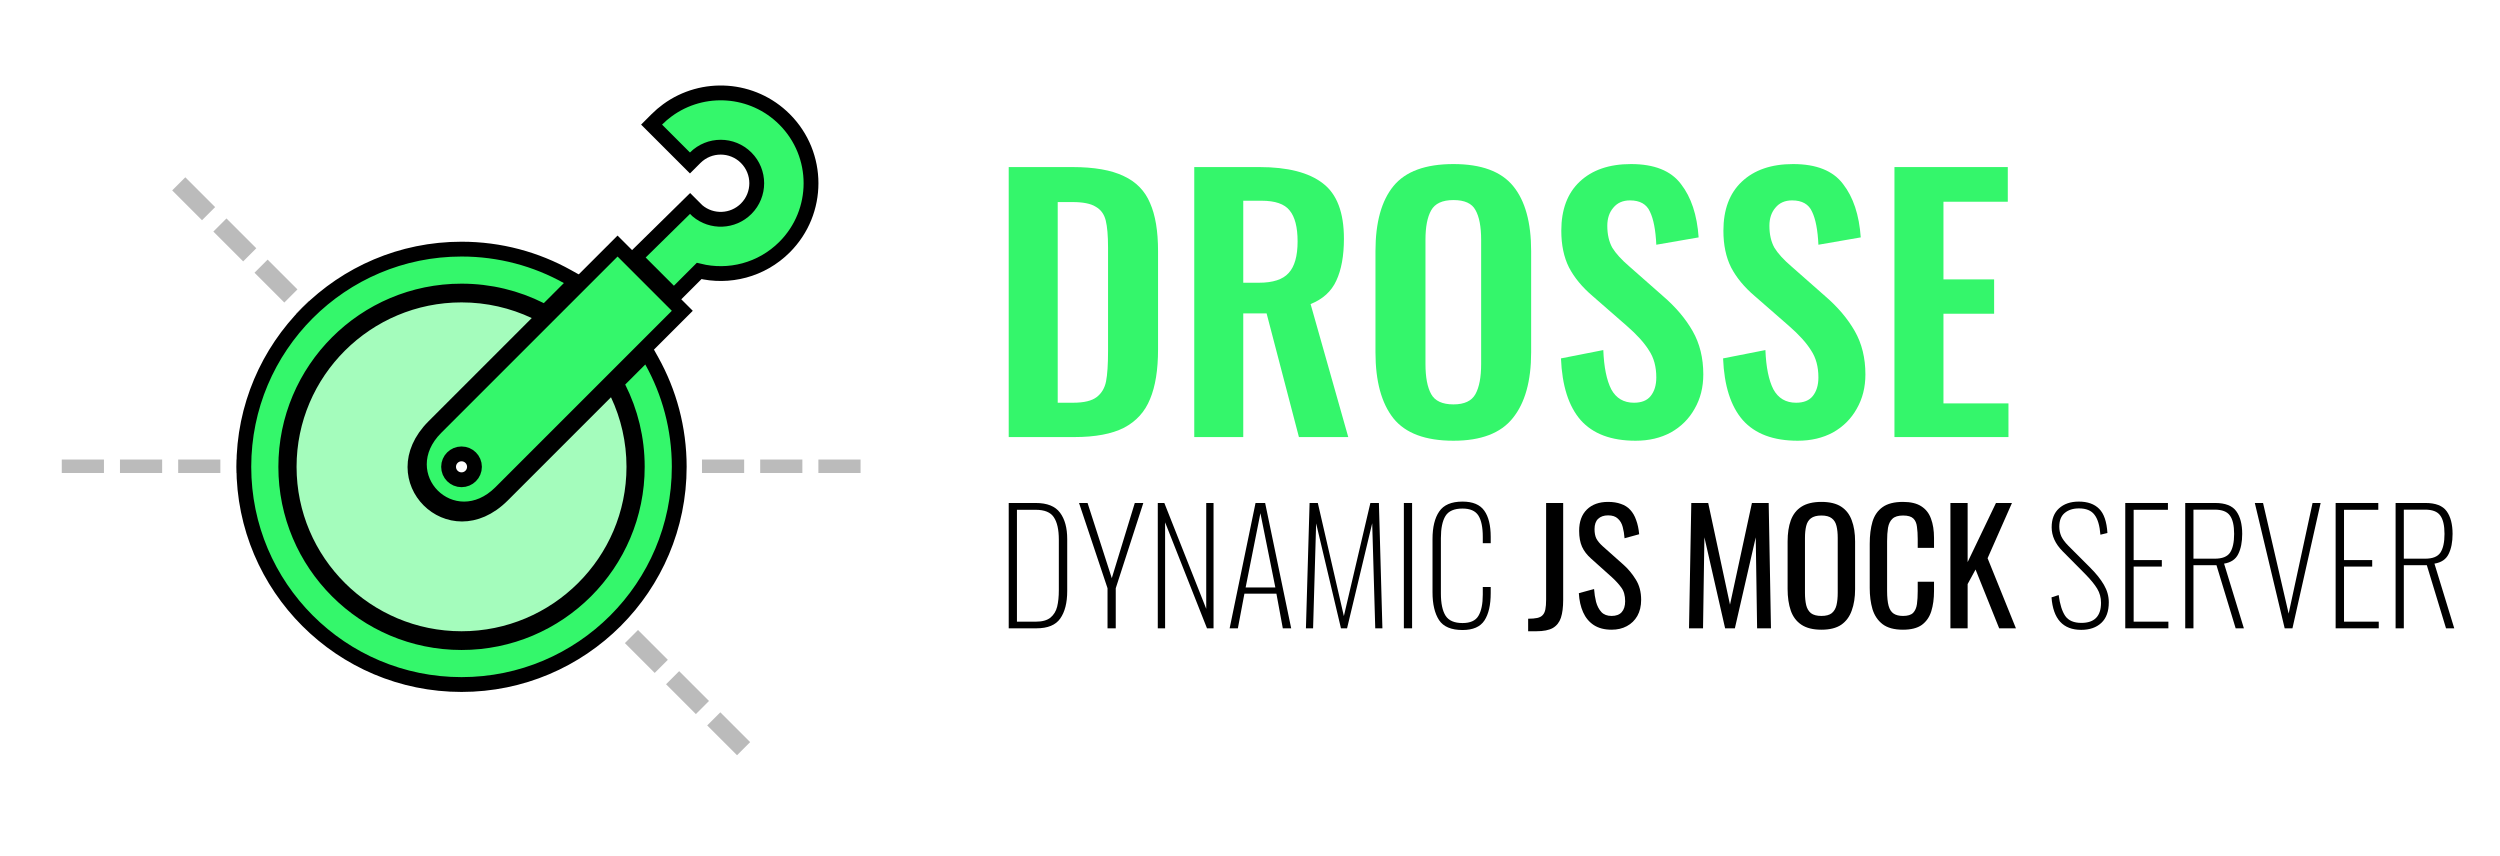
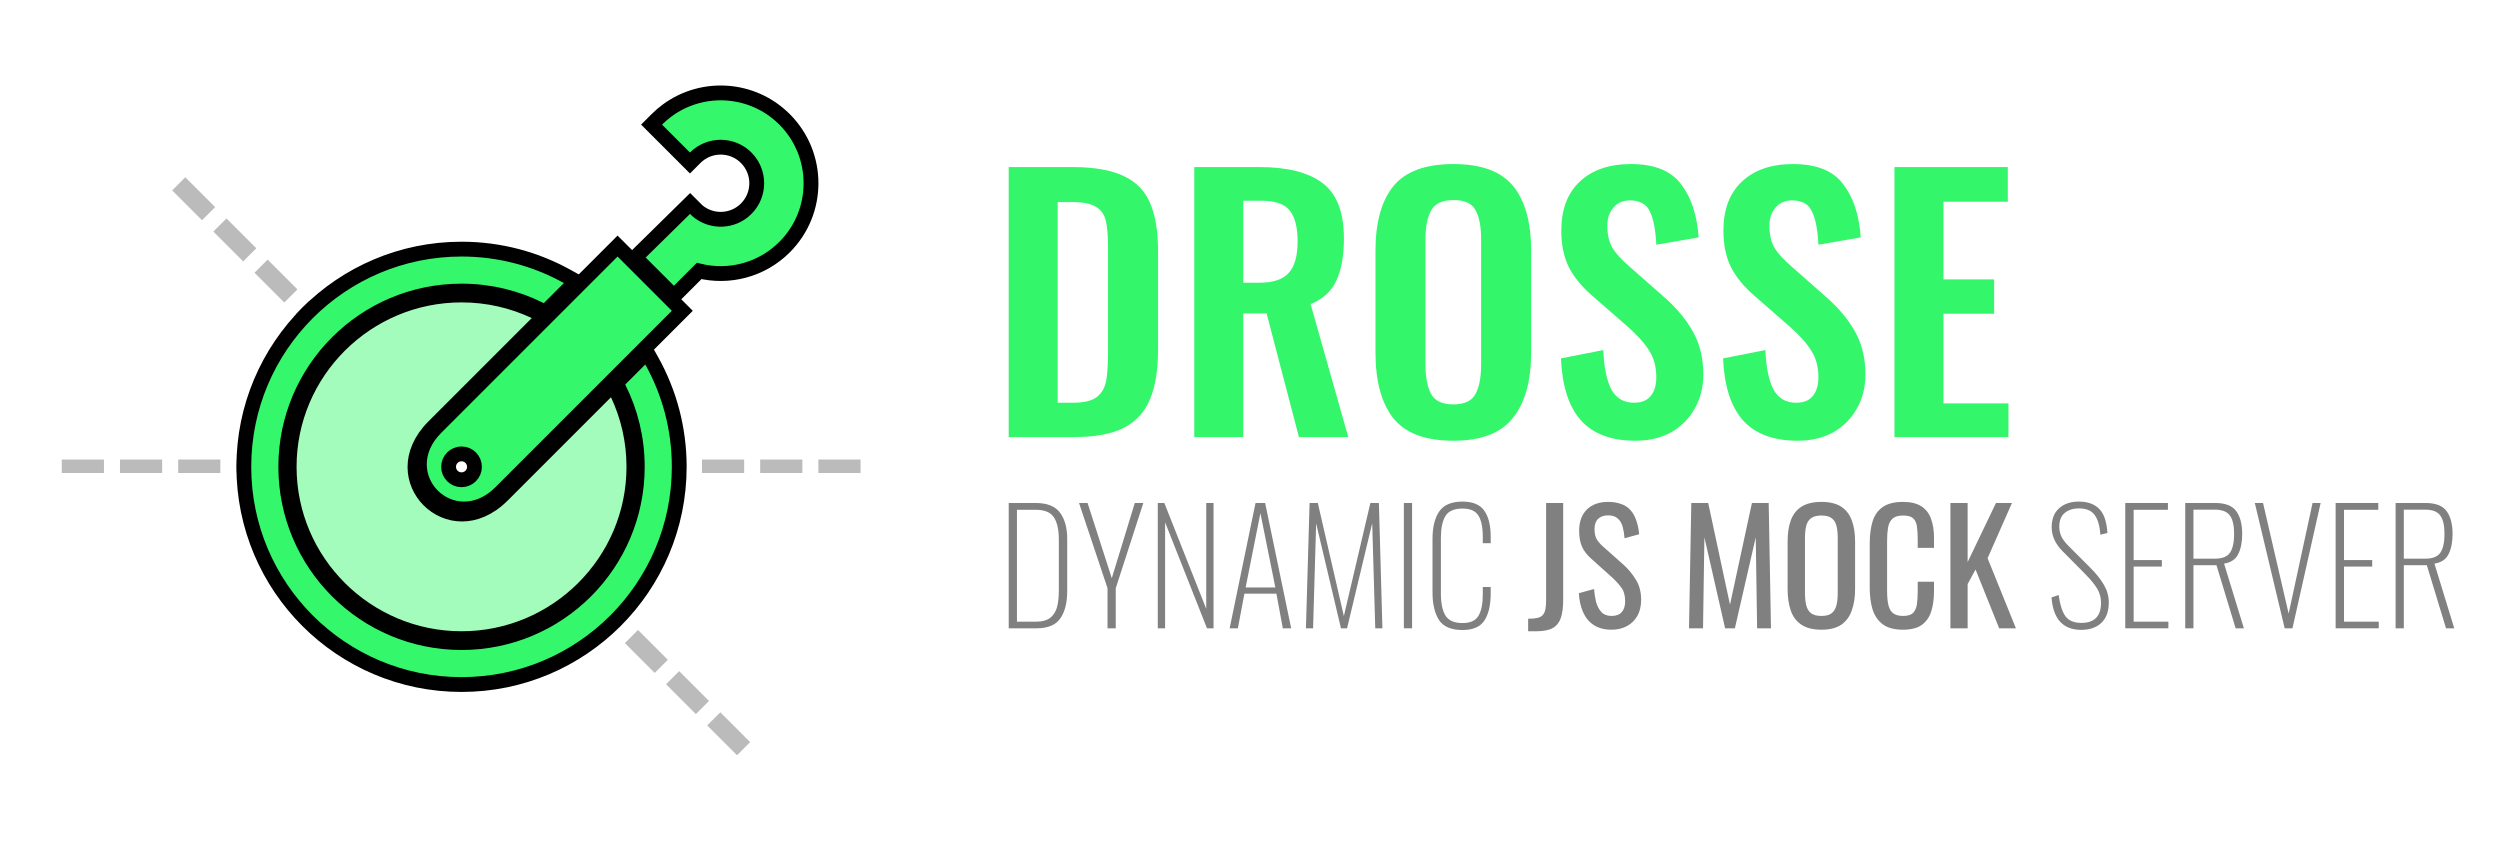
- <svg xmlns="http://www.w3.org/2000/svg" width="675" height="231" viewBox="0 0 675 231" fill="none">
-   <path fill-rule="evenodd" clip-rule="evenodd" d="M198.998 203.914L202.538 200.374L194.485 192.321L190.944 195.861L198.998 203.914ZM187.886 192.803L191.426 189.262L183.373 181.209L179.833 184.749L187.886 192.803ZM176.774 181.691L180.315 178.15L172.261 170.097L168.721 173.638L176.774 181.691ZM165.662 170.579L169.203 167.039L161.15 158.985L157.609 162.526L165.662 170.579ZM154.551 159.468L158.091 155.927L150.038 147.874L146.497 151.414L154.551 159.468ZM143.439 148.356L146.98 144.815L138.926 136.762L135.386 140.303L143.439 148.356ZM132.327 137.244L135.868 133.703L127.815 125.65L124.274 129.191L132.327 137.244ZM121.215 126.132L124.756 122.592L116.703 114.539L113.162 118.079L121.215 126.132ZM110.104 115.021L113.644 111.48L105.591 103.427L102.051 106.967L110.104 115.021ZM98.992 103.909L102.533 100.368L94.479 92.315L90.939 95.856L98.992 103.909ZM87.88 92.797L91.421 89.257L83.368 81.203L79.827 84.744L87.88 92.797ZM76.769 81.686L80.309 78.145L72.256 70.092L68.715 73.632L76.769 81.686ZM65.657 70.574L69.198 67.033L61.145 58.98L57.604 62.521L65.657 70.574ZM54.545 59.462L58.086 55.922L50.033 47.869L46.492 51.409L54.545 59.462ZM43.434 48.351L46.975 44.81L46.975 44.81L43.434 48.351L43.434 48.351Z" fill="#BBBBBB" />
-   <path fill-rule="evenodd" clip-rule="evenodd" d="M12.353 124.078L12.353 124.078L12.353 127.705H12.353L12.353 124.078ZM16.678 127.705L28.067 127.705V124.078L16.678 124.078L16.678 127.705ZM32.392 124.078V127.705L43.781 127.705L43.781 124.078L32.392 124.078ZM48.107 124.078V127.705L59.496 127.705L59.496 124.078L48.107 124.078ZM63.821 124.078V127.705L75.21 127.705V124.078L63.821 124.078ZM79.535 124.078V127.705L90.924 127.705L90.924 124.078L79.535 124.078ZM95.25 124.078V127.705L106.639 127.705V124.078L95.25 124.078ZM110.964 124.078V127.705L122.353 127.705V124.079L110.964 124.078ZM126.678 124.079V127.705L138.067 127.705L138.067 124.079L126.678 124.079ZM142.393 124.079V127.705L153.782 127.705V124.079L142.393 124.079ZM158.107 124.079V127.705L169.496 127.705V124.079L158.107 124.079ZM173.821 124.079V127.705L185.21 127.705V124.079L173.821 124.079ZM189.536 124.079V127.705L200.925 127.705V124.079L189.536 124.079ZM205.25 124.079V127.705L216.639 127.705V124.079L205.25 124.079ZM220.964 124.079V127.705L232.353 127.705V124.079L220.964 124.079Z" fill="#BBBBBB" />
-   <path d="M144.988 87.29L147 85.278L144.426 84.066C138.406 81.231 131.687 79.647 124.613 79.647C98.998 79.647 78.073 100.411 78.073 126.043C78.073 151.675 98.998 172.438 124.613 172.438C150.228 172.438 171.153 151.675 171.153 126.043C171.153 119.027 169.584 112.371 166.778 106.406L165.566 103.831L163.554 105.843L135.694 133.703L136.951 134.96L135.694 133.703C132.013 137.384 128.162 138.798 124.743 138.798C121.298 138.798 118.121 137.363 115.797 135.04C113.474 132.716 112.039 129.539 112.039 126.094C112.039 122.675 113.453 118.824 117.134 115.143L144.988 87.29Z" fill="#A4FCBC" stroke="black" stroke-width="4" />
-   <path d="M167.394 102.413L166.371 103.435L167.022 104.727C170.249 111.134 172.067 118.373 172.067 126.043C172.067 152.25 150.821 173.496 124.613 173.496C98.405 173.496 77.16 152.25 77.16 126.043C77.16 99.835 98.405 78.589 124.613 78.589C132.283 78.589 139.522 80.407 145.929 83.634L147.22 84.284L148.243 83.262L153.661 77.843L155.532 75.972L153.222 74.683C144.753 69.956 134.995 67.263 124.613 67.263C92.15 67.263 65.833 93.579 65.833 126.043C65.833 158.506 92.15 184.823 124.613 184.823C157.076 184.823 183.393 158.506 183.393 126.043C183.393 115.661 180.7 105.903 175.973 97.434L174.683 95.123L172.812 96.994L167.394 102.413Z" fill="#34F76B" stroke="black" stroke-width="4" />
-   <path d="M182.807 85.33L184.221 83.915L182.807 82.501L168.154 67.848L166.74 66.434L165.326 67.848L117.704 115.47L119.118 116.885L117.704 115.47C114.627 118.547 113.226 122.017 113.226 125.356C113.226 128.668 114.607 131.686 116.788 133.867C118.97 136.049 121.987 137.43 125.3 137.43C128.639 137.43 132.109 136.028 135.185 132.952L182.807 85.33ZM121.118 126.043C121.118 124.112 122.683 122.548 124.613 122.548C126.543 122.548 128.108 124.112 128.108 126.043C128.108 127.973 126.543 129.537 124.613 129.537C122.683 129.537 121.118 127.973 121.118 126.043Z" fill="#34F76B" stroke="black" stroke-width="4" />
-   <path d="M180.539 78.563L181.953 79.978L183.368 78.563L188.768 73.163C196.769 75.121 205.576 72.976 211.832 66.72C221.357 57.196 221.357 41.754 211.832 32.229C203.215 23.612 189.758 22.792 180.217 29.765C179.21 30.5 178.248 31.322 177.341 32.229L175.927 33.643L177.341 35.057L184.875 42.591L186.289 44.005L187.703 42.591C191.505 38.79 197.668 38.79 201.47 42.591C205.272 46.393 205.272 52.557 201.47 56.358C197.865 59.963 192.134 60.15 188.311 56.917L187.727 56.334L186.325 54.931L184.911 56.322L172.93 68.102L171.492 69.516L172.918 70.942L180.539 78.563Z" fill="#34F76B" stroke="black" stroke-width="4" />
-   <path d="M272.353 45.107H289.543C295.423 45.107 300.043 45.917 303.403 47.537C306.763 49.097 309.133 51.527 310.513 54.827C311.953 58.067 312.673 62.387 312.673 67.787V94.337C312.673 99.857 311.953 104.327 310.513 107.747C309.133 111.167 306.793 113.747 303.493 115.487C300.193 117.167 295.723 118.007 290.083 118.007H272.353V45.107ZM289.723 108.737C292.663 108.737 294.793 108.227 296.113 107.207C297.433 106.187 298.273 104.777 298.633 102.977C298.993 101.117 299.173 98.387 299.173 94.787V66.887C299.173 63.647 298.963 61.187 298.543 59.507C298.123 57.827 297.223 56.597 295.843 55.817C294.523 54.977 292.423 54.557 289.543 54.557H285.583V108.737H289.723Z" fill="#34F66B" />
-   <path d="M322.45 45.107H340C347.68 45.107 353.41 46.577 357.19 49.517C360.97 52.397 362.86 57.377 362.86 64.457C362.86 69.077 362.17 72.857 360.79 75.797C359.47 78.677 357.16 80.777 353.86 82.097L364.03 118.007H350.71L341.98 84.617H335.68V118.007H322.45V45.107ZM339.91 76.337C343.69 76.337 346.36 75.467 347.92 73.727C349.54 71.987 350.35 69.137 350.35 65.177C350.35 61.337 349.63 58.547 348.19 56.807C346.81 55.067 344.29 54.197 340.63 54.197H335.68V76.337H339.91Z" fill="#34F66B" />
-   <path d="M392.438 118.997C384.878 118.997 379.478 116.987 376.238 112.967C372.998 108.887 371.378 102.947 371.378 95.147V67.787C371.378 60.047 372.998 54.197 376.238 50.237C379.478 46.277 384.878 44.297 392.438 44.297C399.938 44.297 405.308 46.277 408.548 50.237C411.788 54.197 413.408 60.047 413.408 67.787V95.147C413.408 102.887 411.758 108.797 408.458 112.877C405.218 116.957 399.878 118.997 392.438 118.997ZM392.438 109.187C395.378 109.187 397.358 108.257 398.378 106.397C399.398 104.537 399.908 101.837 399.908 98.297V64.727C399.908 61.187 399.398 58.517 398.378 56.717C397.418 54.917 395.438 54.017 392.438 54.017C389.438 54.017 387.428 54.947 386.408 56.807C385.388 58.607 384.878 61.247 384.878 64.727V98.297C384.878 101.837 385.388 104.537 386.408 106.397C387.428 108.257 389.438 109.187 392.438 109.187Z" fill="#34F66B" />
-   <path d="M441.621 118.997C435.021 118.997 430.071 117.137 426.771 113.417C423.531 109.697 421.761 104.147 421.461 96.767L432.891 94.517C433.071 99.137 433.791 102.677 435.051 105.137C436.371 107.537 438.411 108.737 441.171 108.737C443.211 108.737 444.711 108.137 445.671 106.937C446.691 105.677 447.201 103.997 447.201 101.897C447.201 99.017 446.541 96.587 445.221 94.607C443.961 92.567 441.951 90.347 439.191 87.947L430.011 79.937C427.191 77.537 425.061 74.957 423.621 72.197C422.241 69.437 421.551 66.137 421.551 62.297C421.551 56.597 423.201 52.187 426.501 49.067C429.861 45.887 434.481 44.297 440.361 44.297C446.661 44.297 451.161 46.097 453.861 49.697C456.621 53.237 458.211 58.037 458.631 64.097L447.201 66.077C447.021 62.117 446.451 59.147 445.491 57.167C444.591 55.127 442.791 54.107 440.091 54.107C438.171 54.107 436.671 54.767 435.591 56.087C434.511 57.347 433.971 58.967 433.971 60.947C433.971 63.287 434.421 65.267 435.321 66.887C436.281 68.447 437.811 70.127 439.911 71.927L449.001 79.937C452.421 82.877 455.091 86.027 457.011 89.387C458.931 92.747 459.891 96.647 459.891 101.087C459.891 104.567 459.111 107.657 457.551 110.357C456.051 113.057 453.921 115.187 451.161 116.747C448.401 118.247 445.221 118.997 441.621 118.997Z" fill="#34F66B" />
-   <path d="M485.39 118.997C478.79 118.997 473.84 117.137 470.54 113.417C467.3 109.697 465.53 104.147 465.23 96.767L476.66 94.517C476.84 99.137 477.56 102.677 478.82 105.137C480.14 107.537 482.18 108.737 484.94 108.737C486.98 108.737 488.48 108.137 489.44 106.937C490.46 105.677 490.97 103.997 490.97 101.897C490.97 99.017 490.31 96.587 488.99 94.607C487.73 92.567 485.72 90.347 482.96 87.947L473.78 79.937C470.96 77.537 468.83 74.957 467.39 72.197C466.01 69.437 465.32 66.137 465.32 62.297C465.32 56.597 466.97 52.187 470.27 49.067C473.63 45.887 478.25 44.297 484.13 44.297C490.43 44.297 494.93 46.097 497.63 49.697C500.39 53.237 501.98 58.037 502.4 64.097L490.97 66.077C490.79 62.117 490.22 59.147 489.26 57.167C488.36 55.127 486.56 54.107 483.86 54.107C481.94 54.107 480.44 54.767 479.36 56.087C478.28 57.347 477.74 58.967 477.74 60.947C477.74 63.287 478.19 65.267 479.09 66.887C480.05 68.447 481.58 70.127 483.68 71.927L492.77 79.937C496.19 82.877 498.86 86.027 500.78 89.387C502.7 92.747 503.66 96.647 503.66 101.087C503.66 104.567 502.88 107.657 501.32 110.357C499.82 113.057 497.69 115.187 494.93 116.747C492.17 118.247 488.99 118.997 485.39 118.997Z" fill="#34F66B" />
-   <path d="M511.503 45.107H542.103V54.467H524.733V75.437H538.413V84.707H524.733V108.917H542.283V118.007H511.503V45.107Z" fill="#34F66B" />
-   <path d="M272.353 135.806H279.633C282.732 135.806 284.926 136.683 286.214 138.437C287.503 140.164 288.148 142.532 288.148 145.54V159.577C288.148 162.752 287.517 165.23 286.256 167.013C285.022 168.767 282.883 169.645 279.839 169.645H272.353V135.806ZM279.715 167.848C281.416 167.848 282.718 167.486 283.623 166.762C284.528 166.01 285.131 165.021 285.433 163.796C285.735 162.571 285.885 161.08 285.885 159.326V145.707C285.885 143.005 285.433 140.986 284.528 139.649C283.651 138.312 282.019 137.644 279.633 137.644H274.574V167.848H279.715Z" fill="black" />
-   <path d="M299.032 158.825L291.34 135.806H293.643L300.183 156.109L306.395 135.806H308.698L301.253 158.825V169.645H299.032V158.825Z" fill="black" />
-   <path d="M312.602 135.806H314.371L325.683 164.381V135.806H327.657V169.645H325.888L314.577 141.028V169.645H312.602V135.806Z" fill="black" />
-   <path d="M338.995 135.806H341.587L348.621 169.645H346.358L344.631 160.287H335.993L334.224 169.645H332.003L338.995 135.806ZM344.343 158.616L340.312 138.563L336.322 158.616H344.343Z" fill="black" />
-   <path d="M353.588 135.806H355.81L362.843 166.344L370.001 135.806H372.304L373.25 169.645H371.317L370.494 141.278L363.707 169.645H362.062L355.357 141.32L354.534 169.645H352.601L353.588 135.806Z" fill="black" />
-   <path d="M379.043 135.806H381.264V169.645H379.043V135.806Z" fill="black" />
-   <path d="M394.882 170.104C391.838 170.104 389.726 169.213 388.547 167.431C387.368 165.62 386.779 163.114 386.779 159.911V145.54C386.779 142.337 387.382 139.858 388.588 138.103C389.795 136.321 391.893 135.43 394.882 135.43C397.651 135.43 399.612 136.251 400.764 137.894C401.916 139.51 402.492 141.863 402.492 144.955V146.668H400.353V144.955C400.353 142.365 399.955 140.443 399.16 139.189C398.364 137.936 396.939 137.31 394.882 137.31C392.633 137.31 391.098 137.978 390.275 139.315C389.452 140.652 389.041 142.643 389.041 145.289V160.245C389.041 162.919 389.466 164.924 390.316 166.261C391.166 167.57 392.688 168.224 394.882 168.224C396.966 168.224 398.392 167.584 399.16 166.303C399.955 164.994 400.353 163.072 400.353 160.537V158.49H402.492V160.161C402.492 163.336 401.929 165.787 400.805 167.514C399.681 169.241 397.706 170.104 394.882 170.104Z" fill="black" />
-   <path d="M412.598 170.438V167.055C413.613 167.055 414.436 166.985 415.066 166.846C415.697 166.706 416.177 166.456 416.506 166.094C416.863 165.732 417.109 165.216 417.247 164.548C417.384 163.852 417.452 162.974 417.452 161.916V135.806H422.059V162C422.059 163.949 421.853 165.551 421.442 166.804C421.031 168.029 420.304 168.948 419.262 169.561C418.22 170.146 416.739 170.438 414.82 170.438H412.598Z" fill="black" />
-   <path d="M435.131 170.021C433.211 170.021 431.607 169.603 430.318 168.767C429.057 167.932 428.097 166.776 427.439 165.3C426.78 163.824 426.397 162.111 426.287 160.161L430.4 159.033C430.482 160.231 430.661 161.387 430.935 162.501C431.237 163.615 431.716 164.534 432.375 165.258C433.033 165.954 433.951 166.303 435.131 166.303C436.337 166.303 437.242 165.968 437.845 165.3C438.476 164.604 438.791 163.615 438.791 162.334C438.791 160.802 438.449 159.577 437.763 158.657C437.078 157.71 436.214 156.764 435.172 155.817L429.578 150.803C428.481 149.829 427.672 148.77 427.151 147.628C426.63 146.459 426.369 145.024 426.369 143.325C426.369 140.847 427.068 138.925 428.467 137.56C429.865 136.195 431.771 135.513 434.184 135.513C435.501 135.513 436.652 135.694 437.64 136.056C438.654 136.39 439.491 136.92 440.149 137.644C440.834 138.368 441.369 139.287 441.753 140.401C442.164 141.487 442.439 142.768 442.576 144.244L438.627 145.331C438.545 144.217 438.38 143.2 438.133 142.281C437.886 141.334 437.448 140.582 436.817 140.025C436.214 139.44 435.336 139.148 434.184 139.148C433.033 139.148 432.128 139.468 431.47 140.109C430.839 140.721 430.524 141.64 430.524 142.866C430.524 143.896 430.688 144.746 431.017 145.414C431.374 146.083 431.936 146.765 432.704 147.461L438.339 152.474C439.6 153.589 440.711 154.925 441.671 156.485C442.631 158.017 443.11 159.841 443.11 161.958C443.11 163.629 442.768 165.077 442.082 166.303C441.397 167.5 440.45 168.419 439.244 169.06C438.065 169.7 436.694 170.021 435.131 170.021Z" fill="black" />
-   <path d="M456.033 169.645L456.65 135.806H461.216L467.098 163.253L473.021 135.806H477.546L478.163 169.645H474.42L474.05 145.08L468.415 169.645H465.782L460.188 145.08L459.818 169.645H456.033Z" fill="black" />
-   <path d="M491.785 170.021C489.536 170.021 487.74 169.575 486.396 168.684C485.053 167.793 484.093 166.525 483.517 164.882C482.941 163.211 482.653 161.262 482.653 159.033V146.208C482.653 143.98 482.941 142.072 483.517 140.485C484.12 138.869 485.08 137.644 486.396 136.808C487.74 135.945 489.536 135.513 491.785 135.513C494.033 135.513 495.816 135.945 497.132 136.808C498.448 137.672 499.394 138.897 499.97 140.485C500.574 142.072 500.875 143.98 500.875 146.208V159.075C500.875 161.275 500.574 163.197 499.97 164.84C499.394 166.484 498.448 167.765 497.132 168.684C495.816 169.575 494.033 170.021 491.785 170.021ZM491.785 166.303C493.019 166.303 493.951 166.052 494.582 165.551C495.213 165.021 495.638 164.297 495.857 163.378C496.076 162.431 496.186 161.331 496.186 160.078V145.247C496.186 143.994 496.076 142.922 495.857 142.03C495.638 141.111 495.213 140.415 494.582 139.941C493.951 139.44 493.019 139.189 491.785 139.189C490.551 139.189 489.605 139.44 488.947 139.941C488.316 140.415 487.891 141.111 487.671 142.03C487.452 142.922 487.342 143.994 487.342 145.247V160.078C487.342 161.331 487.452 162.431 487.671 163.378C487.891 164.297 488.316 165.021 488.947 165.551C489.605 166.052 490.551 166.303 491.785 166.303Z" fill="black" />
-   <path d="M513.794 170.021C511.435 170.021 509.598 169.519 508.282 168.517C506.993 167.514 506.088 166.163 505.567 164.464C505.073 162.765 504.827 160.872 504.827 158.783V146.835C504.827 144.551 505.073 142.559 505.567 140.861C506.088 139.162 506.993 137.853 508.282 136.934C509.598 135.987 511.435 135.513 513.794 135.513C515.878 135.513 517.523 135.903 518.73 136.683C519.964 137.463 520.841 138.577 521.362 140.025C521.911 141.473 522.185 143.214 522.185 145.247V147.921H517.784V145.54C517.784 144.286 517.715 143.186 517.578 142.239C517.468 141.264 517.139 140.512 516.591 139.983C516.042 139.454 515.124 139.189 513.835 139.189C512.519 139.189 511.559 139.482 510.955 140.067C510.352 140.624 509.955 141.431 509.763 142.49C509.598 143.52 509.516 144.732 509.516 146.124V159.535C509.516 161.234 509.653 162.584 509.927 163.587C510.201 164.562 510.654 165.258 511.285 165.676C511.915 166.094 512.765 166.303 513.835 166.303C515.096 166.303 516.001 166.024 516.55 165.467C517.098 164.882 517.441 164.088 517.578 163.086C517.715 162.083 517.784 160.913 517.784 159.577V157.07H522.185V159.577C522.185 161.637 521.938 163.462 521.444 165.049C520.951 166.609 520.101 167.834 518.894 168.726C517.688 169.589 515.987 170.021 513.794 170.021Z" fill="black" />
-   <path d="M526.613 169.645V135.806H531.261V151.764L538.912 135.806H543.231L536.649 150.72L544.3 169.645H539.776L533.4 153.77L531.261 157.697V169.645H526.613Z" fill="black" />
-   <path d="M561.929 170.062C557.02 170.062 554.346 167.138 553.908 161.289L555.841 160.663C556.17 163.169 556.76 165.049 557.61 166.303C558.487 167.556 559.941 168.183 561.97 168.183C565.507 168.183 567.276 166.372 567.276 162.752C567.276 161.359 566.933 160.092 566.248 158.95C565.562 157.808 564.465 156.471 562.957 154.939L556.869 148.798C554.922 146.821 553.949 144.676 553.949 142.365C553.949 140.164 554.607 138.465 555.923 137.268C557.267 136.042 559.049 135.43 561.271 135.43C563.656 135.43 565.494 136.084 566.782 137.393C568.071 138.674 568.812 140.847 569.004 143.91L567.112 144.37C566.92 141.891 566.385 140.095 565.507 138.981C564.657 137.839 563.259 137.268 561.312 137.268C559.721 137.268 558.432 137.686 557.445 138.521C556.485 139.329 556.006 140.554 556.006 142.197C556.006 143.089 556.184 143.952 556.54 144.788C556.924 145.595 557.555 146.445 558.432 147.336L564.438 153.352C565.974 154.884 567.18 156.401 568.058 157.905C568.935 159.409 569.374 160.983 569.374 162.626C569.374 165.077 568.702 166.929 567.358 168.183C566.015 169.436 564.205 170.062 561.929 170.062Z" fill="black" />
-   <path d="M573.822 135.806H585.34V137.644H576.085V151.221H583.694V152.976H576.085V167.848H585.463V169.645H573.822V135.806Z" fill="black" />
-   <path d="M590.012 135.806H598.074C600.816 135.806 602.722 136.544 603.791 138.02C604.861 139.496 605.395 141.543 605.395 144.161C605.395 146.361 605.039 148.171 604.326 149.592C603.64 151.012 602.365 151.876 600.501 152.182L605.848 169.645H603.627L598.444 152.6H592.233V169.645H590.012V135.806ZM597.991 150.845C599.993 150.845 601.364 150.302 602.105 149.216C602.845 148.102 603.215 146.417 603.215 144.161C603.215 141.877 602.832 140.22 602.064 139.189C601.323 138.131 599.952 137.602 597.95 137.602H592.233V150.845H597.991Z" fill="black" />
-   <path d="M608.802 135.806H611.023L617.933 165.676L624.391 135.806H626.571L618.962 169.645H616.864L608.802 135.806Z" fill="black" />
-   <path d="M630.622 135.806H642.139V137.644H632.884V151.221H640.494V152.976H632.884V167.848H642.263V169.645H630.622V135.806Z" fill="black" />
-   <path d="M646.811 135.806H654.873C657.615 135.806 659.521 136.544 660.591 138.02C661.66 139.496 662.195 141.543 662.195 144.161C662.195 146.361 661.838 148.171 661.125 149.592C660.44 151.012 659.165 151.876 657.3 152.182L662.647 169.645H660.426L655.243 152.6H649.032V169.645H646.811V135.806ZM654.791 150.845C656.793 150.845 658.164 150.302 658.904 149.216C659.645 148.102 660.015 146.417 660.015 144.161C660.015 141.877 659.631 140.22 658.863 139.189C658.123 138.131 656.752 137.602 654.75 137.602H649.032V150.845H654.791Z" fill="black" />
+ <svg xmlns="http://www.w3.org/2000/svg" fill="none" height="231" viewBox="0 0 675 231" width="675">
+   <path clip-rule="evenodd" d="m198.998 203.914 3.54-3.54-8.053-8.053-3.541 3.54zm-11.112-11.111 3.54-3.541-8.053-8.053-3.54 3.54zm-11.112-11.112 3.541-3.541-8.054-8.053-3.54 3.541zm-11.112-11.112 3.541-3.54-8.053-8.054-3.541 3.541zm-11.111-11.111 3.54-3.541-8.053-8.053-3.541 3.54zm-11.112-11.112 3.541-3.541-8.054-8.053-3.54 3.541zm-11.112-11.112 3.541-3.541-8.053-8.053-3.541 3.541zm-11.112-11.112 3.541-3.54-8.053-8.053-3.541 3.54zm-11.111-11.111 3.54-3.541-8.053-8.053-3.54 3.54zm-11.112-11.112 3.541-3.541-8.054-8.053-3.541 3.541zm-11.112-11.112 3.541-3.541-8.053-8.053-3.541 3.541zm-11.112-11.112 3.541-3.541-8.053-8.053-3.541 3.541zm-11.112-11.112 3.541-3.541-8.053-8.053-3.541 3.541zm-11.111-11.111 3.541-3.541-8.053-8.053-3.541 3.541zm-11.111-11.111 3.541-3.541v-0l-3.541 3.541z" fill="#bbb" fill-rule="evenodd" />
+   <path clip-rule="evenodd" d="m12.353 124.078v3.627zm4.325 3.627h11.389v-3.627h-11.389zm15.714-3.627v3.627h11.389v-3.627zm15.714 0v3.627h11.389v-3.627zm15.714 0v3.627h11.389v-3.627zm15.714 0v3.627h11.389v-3.627zm15.714 0v3.627h11.389v-3.627zm15.714 0v3.627h11.389v-3.626zm15.714.001v3.626h11.389v-3.626zm15.715 0v3.626h11.389v-3.626zm15.714 0v3.626h11.389v-3.626zm15.714 0v3.626h11.389v-3.626zm15.715 0v3.626h11.389v-3.626zm15.714 0v3.626h11.389v-3.626zm15.714 0v3.626h11.389v-3.626z" fill="#bbb" fill-rule="evenodd" />
+   <path d="m144.988 87.29 2.012-2.012-2.574-1.212c-6.02-2.834-12.739-4.419-19.813-4.419-25.615 0-46.54 20.764-46.54 46.396s20.925 46.395 46.54 46.395 46.54-20.763 46.54-46.395c0-7.016-1.569-13.672-4.375-19.637l-1.212-2.575-2.012 2.012-27.86 27.86 1.257 1.257-1.257-1.257c-3.681 3.681-7.532 5.095-10.951 5.095-3.445 0-6.622-1.435-8.946-3.758-2.323-2.324-3.758-5.501-3.758-8.946 0-3.419 1.414-7.27 5.095-10.951z" fill="#a4fcbc" stroke="#000" stroke-width="4" />
+   <path d="m167.394 102.413-1.023 1.022.651 1.292c3.227 6.407 5.045 13.646 5.045 21.316 0 26.207-21.246 47.453-47.454 47.453-26.208 0-47.453-21.246-47.453-47.453 0-26.208 21.246-47.454 47.453-47.454 7.67 0 14.909 1.818 21.316 5.045l1.291.65 1.023-1.022 5.418-5.418 1.871-1.871-2.31-1.29c-8.469-4.727-18.227-7.42-28.609-7.42-32.463 0-58.78 26.317-58.78 58.78 0 32.463 26.317 58.78 58.78 58.78 32.463 0 58.78-26.317 58.78-58.78 0-10.382-2.693-20.14-7.42-28.609l-1.29-2.31-1.871 1.871z" fill="#34f76b" stroke="#000" stroke-width="4" />
+   <path d="m182.807 85.33 1.414-1.414-1.414-1.414-14.653-14.653-1.414-1.414-1.414 1.414-47.622 47.622 1.414 1.415-1.414-1.415c-3.077 3.077-4.478 6.547-4.478 9.886 0 3.312 1.381 6.33 3.562 8.511 2.182 2.182 5.199 3.563 8.512 3.563 3.339 0 6.809-1.402 9.885-4.478zm-61.689 40.713c0-1.931 1.565-3.495 3.495-3.495s3.495 1.564 3.495 3.495c0 1.93-1.565 3.494-3.495 3.494s-3.495-1.564-3.495-3.494z" fill="#34f76b" stroke="#000" stroke-width="4" />
+   <path d="m180.539 78.563 1.414 1.414 1.415-1.414 5.4-5.4c8.001 1.958 16.808-.187 23.064-6.442 9.525-9.524 9.525-24.967 0-34.491-8.617-8.617-22.074-9.437-31.615-2.465-1.007.736-1.969 1.557-2.876 2.465l-1.414 1.414 1.414 1.414 7.534 7.534 1.414 1.414 1.414-1.414c3.802-3.802 9.965-3.802 13.767 0s3.802 9.965 0 13.767c-3.605 3.605-9.336 3.792-13.159.559l-.584-.583-1.402-1.402-1.414 1.39-11.981 11.78-1.438 1.414 1.426 1.426z" fill="#34f76b" stroke="#000" stroke-width="4" />
+   <path d="m272.353 45.107h17.19c5.88 0 10.5.81 13.86 2.43 3.36 1.56 5.73 3.99 7.11 7.29 1.44 3.24 2.16 7.56 2.16 12.96v26.55c0 5.52-.72 9.99-2.16 13.41-1.38 3.42-3.72 6-7.02 7.74-3.3 1.68-7.77 2.52-13.41 2.52h-17.73zm17.37 63.63c2.94 0 5.07-.51 6.39-1.53s2.16-2.43 2.52-4.23c.36-1.86.54-4.59.54-8.19v-27.9c0-3.24-.21-5.7-.63-7.38s-1.32-2.91-2.7-3.69c-1.32-.84-3.42-1.26-6.3-1.26h-3.96v54.18z" fill="#34f66b" />
+   <path d="m322.45 45.107h17.55c7.68 0 13.41 1.47 17.19 4.41 3.78 2.88 5.67 7.86 5.67 14.94 0 4.62-.69 8.4-2.07 11.34-1.32 2.88-3.63 4.98-6.93 6.3l10.17 35.91h-13.32l-8.73-33.39h-6.3v33.39h-13.23zm17.46 31.23c3.78 0 6.45-.87 8.01-2.61 1.62-1.74 2.43-4.59 2.43-8.55 0-3.84-.72-6.63-2.16-8.37-1.38-1.74-3.9-2.61-7.56-2.61h-4.95v22.14z" fill="#34f66b" />
+   <path d="m392.438 118.997c-7.56 0-12.96-2.01-16.2-6.03-3.24-4.08-4.86-10.02-4.86-17.82v-27.36c0-7.74 1.62-13.59 4.86-17.55s8.64-5.94 16.2-5.94c7.5 0 12.87 1.98 16.11 5.94s4.86 9.81 4.86 17.55v27.36c0 7.74-1.65 13.65-4.95 17.73-3.24 4.08-8.58 6.12-16.02 6.12zm0-9.81c2.94 0 4.92-.93 5.94-2.79s1.53-4.56 1.53-8.1v-33.57c0-3.54-.51-6.21-1.53-8.01-.96-1.8-2.94-2.7-5.94-2.7s-5.01.93-6.03 2.79c-1.02 1.8-1.53 4.44-1.53 7.92v33.57c0 3.54.51 6.24 1.53 8.1s3.03 2.79 6.03 2.79z" fill="#34f66b" />
+   <path d="m441.621 118.997c-6.6 0-11.55-1.86-14.85-5.58-3.24-3.72-5.01-9.27-5.31-16.65l11.43-2.25c.18 4.62.9 8.16 2.16 10.62 1.32 2.4 3.36 3.6 6.12 3.6 2.04 0 3.54-.6 4.5-1.8 1.02-1.26 1.53-2.94 1.53-5.04 0-2.88-.66-5.31-1.98-7.29-1.26-2.04-3.27-4.26-6.03-6.66l-9.18-8.01c-2.82-2.4-4.95-4.98-6.39-7.74-1.38-2.76-2.07-6.06-2.07-9.9 0-5.7 1.65-10.11 4.95-13.23 3.36-3.18 7.98-4.77 13.86-4.77 6.3 0 10.8 1.8 13.5 5.4 2.76 3.54 4.35 8.34 4.77 14.4l-11.43 1.98c-.18-3.96-.75-6.93-1.71-8.91-.9-2.04-2.7-3.06-5.4-3.06-1.92 0-3.42.66-4.5 1.98-1.08 1.26-1.62 2.88-1.62 4.86 0 2.34.45 4.32 1.35 5.94.96 1.56 2.49 3.24 4.59 5.04l9.09 8.01c3.42 2.94 6.09 6.09 8.01 9.45s2.88 7.26 2.88 11.7c0 3.48-.78 6.57-2.34 9.27-1.5 2.7-3.63 4.83-6.39 6.39-2.76 1.5-5.94 2.25-9.54 2.25z" fill="#34f66b" />
+   <path d="m485.39 118.997c-6.6 0-11.55-1.86-14.85-5.58-3.24-3.72-5.01-9.27-5.31-16.65l11.43-2.25c.18 4.62.9 8.16 2.16 10.62 1.32 2.4 3.36 3.6 6.12 3.6 2.04 0 3.54-.6 4.5-1.8 1.02-1.26 1.53-2.94 1.53-5.04 0-2.88-.66-5.31-1.98-7.29-1.26-2.04-3.27-4.26-6.03-6.66l-9.18-8.01c-2.82-2.4-4.95-4.98-6.39-7.74-1.38-2.76-2.07-6.06-2.07-9.9 0-5.7 1.65-10.11 4.95-13.23 3.36-3.18 7.98-4.77 13.86-4.77 6.3 0 10.8 1.8 13.5 5.4 2.76 3.54 4.35 8.34 4.77 14.4l-11.43 1.98c-.18-3.96-.75-6.93-1.71-8.91-.9-2.04-2.7-3.06-5.4-3.06-1.92 0-3.42.66-4.5 1.98-1.08 1.26-1.62 2.88-1.62 4.86 0 2.34.45 4.32 1.35 5.94.96 1.56 2.49 3.24 4.59 5.04l9.09 8.01c3.42 2.94 6.09 6.09 8.01 9.45s2.88 7.26 2.88 11.7c0 3.48-.78 6.57-2.34 9.27-1.5 2.7-3.63 4.83-6.39 6.39-2.76 1.5-5.94 2.25-9.54 2.25z" fill="#34f66b" />
+   <path d="m511.503 45.107h30.6v9.36h-17.37v20.97h13.68v9.27h-13.68v24.21h17.55v9.09h-30.78z" fill="#34f66b" />
+   <g fill="#808080">
+     <path d="m272.353 135.806h7.28c3.099 0 5.293.877 6.581 2.631 1.289 1.727 1.934 4.095 1.934 7.103v14.037c0 3.175-.631 5.653-1.892 7.436-1.234 1.754-3.373 2.632-6.417 2.632h-7.486zm7.362 32.042c1.701 0 3.003-.362 3.908-1.086.905-.752 1.508-1.741 1.81-2.966s.452-2.716.452-4.47v-13.619c0-2.702-.452-4.721-1.357-6.058-.877-1.337-2.509-2.005-4.895-2.005h-5.059v30.204z" />
+     <path d="m299.032 158.825-7.692-23.019h2.303l6.54 20.303 6.212-20.303h2.303l-7.445 23.019v10.82h-2.221z" />
+     <path d="m312.602 135.806h1.769l11.312 28.575v-28.575h1.974v33.839h-1.769l-11.311-28.617v28.617h-1.975z" />
+     <path d="m338.995 135.806h2.592l7.034 33.839h-2.263l-1.727-9.358h-8.638l-1.769 9.358h-2.221zm5.348 22.81-4.031-20.053-3.99 20.053z" />
+     <path d="m353.588 135.806h2.222l7.033 30.538 7.158-30.538h2.303l.946 33.839h-1.933l-.823-28.367-6.787 28.367h-1.645l-6.705-28.325-.823 28.325h-1.933z" />
+     <path d="m379.043 135.806h2.221v33.839h-2.221z" />
+     <path d="m394.882 170.104c-3.044 0-5.156-.891-6.335-2.673-1.179-1.811-1.768-4.317-1.768-7.52v-14.371c0-3.203.603-5.682 1.809-7.437 1.207-1.782 3.305-2.673 6.294-2.673 2.769 0 4.73.821 5.882 2.464 1.152 1.616 1.728 3.969 1.728 7.061v1.713h-2.139v-1.713c0-2.59-.398-4.512-1.193-5.766-.796-1.253-2.221-1.879-4.278-1.879-2.249 0-3.784.668-4.607 2.005s-1.234 3.328-1.234 5.974v14.956c0 2.674.425 4.679 1.275 6.016.85 1.309 2.372 1.963 4.566 1.963 2.084 0 3.51-.64 4.278-1.921.795-1.309 1.193-3.231 1.193-5.766v-2.047h2.139v1.671c0 3.175-.563 5.626-1.687 7.353s-3.099 2.59-5.923 2.59z" />
+     <path d="m412.598 170.438v-3.383c1.015 0 1.838-.07 2.468-.209.631-.14 1.111-.39 1.44-.752.357-.362.603-.878.741-1.546.137-.696.205-1.574.205-2.632v-26.11h4.607v26.194c0 1.949-.206 3.551-.617 4.804-.411 1.225-1.138 2.144-2.18 2.757-1.042.585-2.523.877-4.442.877z" />
+     <path d="m435.131 170.021c-1.92 0-3.524-.418-4.813-1.254-1.261-.835-2.221-1.991-2.879-3.467-.659-1.476-1.042-3.189-1.152-5.139l4.113-1.128c.082 1.198.261 2.354.535 3.468.302 1.114.781 2.033 1.44 2.757.658.696 1.576 1.045 2.756 1.045 1.206 0 2.111-.335 2.714-1.003.631-.696.946-1.685.946-2.966 0-1.532-.342-2.757-1.028-3.677-.685-.947-1.549-1.893-2.591-2.84l-5.594-5.014c-1.097-.974-1.906-2.033-2.427-3.175-.521-1.169-.782-2.604-.782-4.303 0-2.478.699-4.4 2.098-5.765 1.398-1.365 3.304-2.047 5.717-2.047 1.317 0 2.468.181 3.456.543 1.014.334 1.851.864 2.509 1.588.685.724 1.22 1.643 1.604 2.757.411 1.086.686 2.367.823 3.843l-3.949 1.087c-.082-1.114-.247-2.131-.494-3.05-.247-.947-.685-1.699-1.316-2.256-.603-.585-1.481-.877-2.633-.877-1.151 0-2.056.32-2.714.961-.631.612-.946 1.531-.946 2.757 0 1.03.164 1.88.493 2.548.357.669.919 1.351 1.687 2.047l5.635 5.013c1.261 1.115 2.372 2.451 3.332 4.011.96 1.532 1.439 3.356 1.439 5.473 0 1.671-.342 3.119-1.028 4.345-.685 1.197-1.632 2.116-2.838 2.757-1.179.64-2.55.961-4.113.961z" />
+     <path d="m456.033 169.645.617-33.839h4.566l5.882 27.447 5.923-27.447h4.525l.617 33.839h-3.743l-.37-24.565-5.635 24.565h-2.633l-5.594-24.565-.37 24.565z" />
+     <path d="m491.785 170.021c-2.249 0-4.045-.446-5.389-1.337-1.343-.891-2.303-2.159-2.879-3.802-.576-1.671-.864-3.62-.864-5.849v-12.825c0-2.228.288-4.136.864-5.723.603-1.616 1.563-2.841 2.879-3.677 1.344-.863 3.14-1.295 5.389-1.295 2.248 0 4.031.432 5.347 1.295 1.316.864 2.262 2.089 2.838 3.677.604 1.587.905 3.495.905 5.723v12.867c0 2.2-.301 4.122-.905 5.765-.576 1.644-1.522 2.925-2.838 3.844-1.316.891-3.099 1.337-5.347 1.337zm0-3.718c1.234 0 2.166-.251 2.797-.752.631-.53 1.056-1.254 1.275-2.173.219-.947.329-2.047.329-3.3v-14.831c0-1.253-.11-2.325-.329-3.217-.219-.919-.644-1.615-1.275-2.089-.631-.501-1.563-.752-2.797-.752s-2.18.251-2.838.752c-.631.474-1.056 1.17-1.276 2.089-.219.892-.329 1.964-.329 3.217v14.831c0 1.253.11 2.353.329 3.3.22.919.645 1.643 1.276 2.173.658.501 1.604.752 2.838.752z" />
+     <path d="m513.794 170.021c-2.359 0-4.196-.502-5.512-1.504-1.289-1.003-2.194-2.354-2.715-4.053-.494-1.699-.74-3.592-.74-5.681v-11.948c0-2.284.246-4.276.74-5.974.521-1.699 1.426-3.008 2.715-3.927 1.316-.947 3.153-1.421 5.512-1.421 2.084 0 3.729.39 4.936 1.17 1.234.78 2.111 1.894 2.632 3.342.549 1.448.823 3.189.823 5.222v2.674h-4.401v-2.381c0-1.254-.069-2.354-.206-3.301-.11-.975-.439-1.727-.987-2.256-.549-.529-1.467-.794-2.756-.794-1.316 0-2.276.293-2.88.878-.603.557-1 1.364-1.192 2.423-.165 1.03-.247 2.242-.247 3.634v13.411c0 1.699.137 3.049.411 4.052.274.975.727 1.671 1.358 2.089.63.418 1.48.627 2.55.627 1.261 0 2.166-.279 2.715-.836.548-.585.891-1.379 1.028-2.381.137-1.003.206-2.173.206-3.509v-2.507h4.401v2.507c0 2.06-.247 3.885-.741 5.472-.493 1.56-1.343 2.785-2.55 3.677-1.206.863-2.907 1.295-5.1 1.295z" />
+     <path d="m526.613 169.645v-33.839h4.648v15.958l7.651-15.958h4.319l-6.582 14.914 7.651 18.925h-4.524l-6.376-15.875-2.139 3.927v11.948z" />
+     <path d="m561.929 170.062c-4.909 0-7.583-2.924-8.021-8.773l1.933-.626c.329 2.506.919 4.386 1.769 5.64.877 1.253 2.331 1.88 4.36 1.88 3.537 0 5.306-1.811 5.306-5.431 0-1.393-.343-2.66-1.028-3.802-.686-1.142-1.783-2.479-3.291-4.011l-6.088-6.141c-1.947-1.977-2.92-4.122-2.92-6.433 0-2.201.658-3.9 1.974-5.097 1.344-1.226 3.126-1.838 5.348-1.838 2.385 0 4.223.654 5.511 1.963 1.289 1.281 2.03 3.454 2.222 6.517l-1.892.46c-.192-2.479-.727-4.275-1.605-5.389-.85-1.142-2.248-1.713-4.195-1.713-1.591 0-2.88.418-3.867 1.253-.96.808-1.439 2.033-1.439 3.676 0 .892.178 1.755.534 2.591.384.807 1.015 1.657 1.892 2.548l6.006 6.016c1.536 1.532 2.742 3.049 3.62 4.553.877 1.504 1.316 3.078 1.316 4.721 0 2.451-.672 4.303-2.016 5.557-1.343 1.253-3.153 1.879-5.429 1.879z" />
+     <path d="m573.822 135.806h11.518v1.838h-9.255v13.577h7.609v1.755h-7.609v14.872h9.378v1.797h-11.641z" />
+     <path d="m590.012 135.806h8.062c2.742 0 4.648.738 5.717 2.214 1.07 1.476 1.604 3.523 1.604 6.141 0 2.2-.356 4.01-1.069 5.431-.686 1.42-1.961 2.284-3.825 2.59l5.347 17.463h-2.221l-5.183-17.045h-6.211v17.045h-2.221zm7.979 15.039c2.002 0 3.373-.543 4.114-1.629.74-1.114 1.11-2.799 1.11-5.055 0-2.284-.383-3.941-1.151-4.972-.741-1.058-2.112-1.587-4.114-1.587h-5.717v13.243z" />
+     <path d="m608.802 135.806h2.221l6.91 29.87 6.458-29.87h2.18l-7.609 33.839h-2.098z" />
+     <path d="m630.622 135.806h11.517v1.838h-9.255v13.577h7.61v1.755h-7.61v14.872h9.379v1.797h-11.641z" />
+     <path d="m646.811 135.806h8.062c2.742 0 4.648.738 5.718 2.214 1.069 1.476 1.604 3.523 1.604 6.141 0 2.2-.357 4.01-1.07 5.431-.685 1.42-1.96 2.284-3.825 2.59l5.347 17.463h-2.221l-5.183-17.045h-6.211v17.045h-2.221zm7.98 15.039c2.002 0 3.373-.543 4.113-1.629.741-1.114 1.111-2.799 1.111-5.055 0-2.284-.384-3.941-1.152-4.972-.74-1.058-2.111-1.587-4.113-1.587h-5.718v13.243z" />
+   </g>
</svg>
